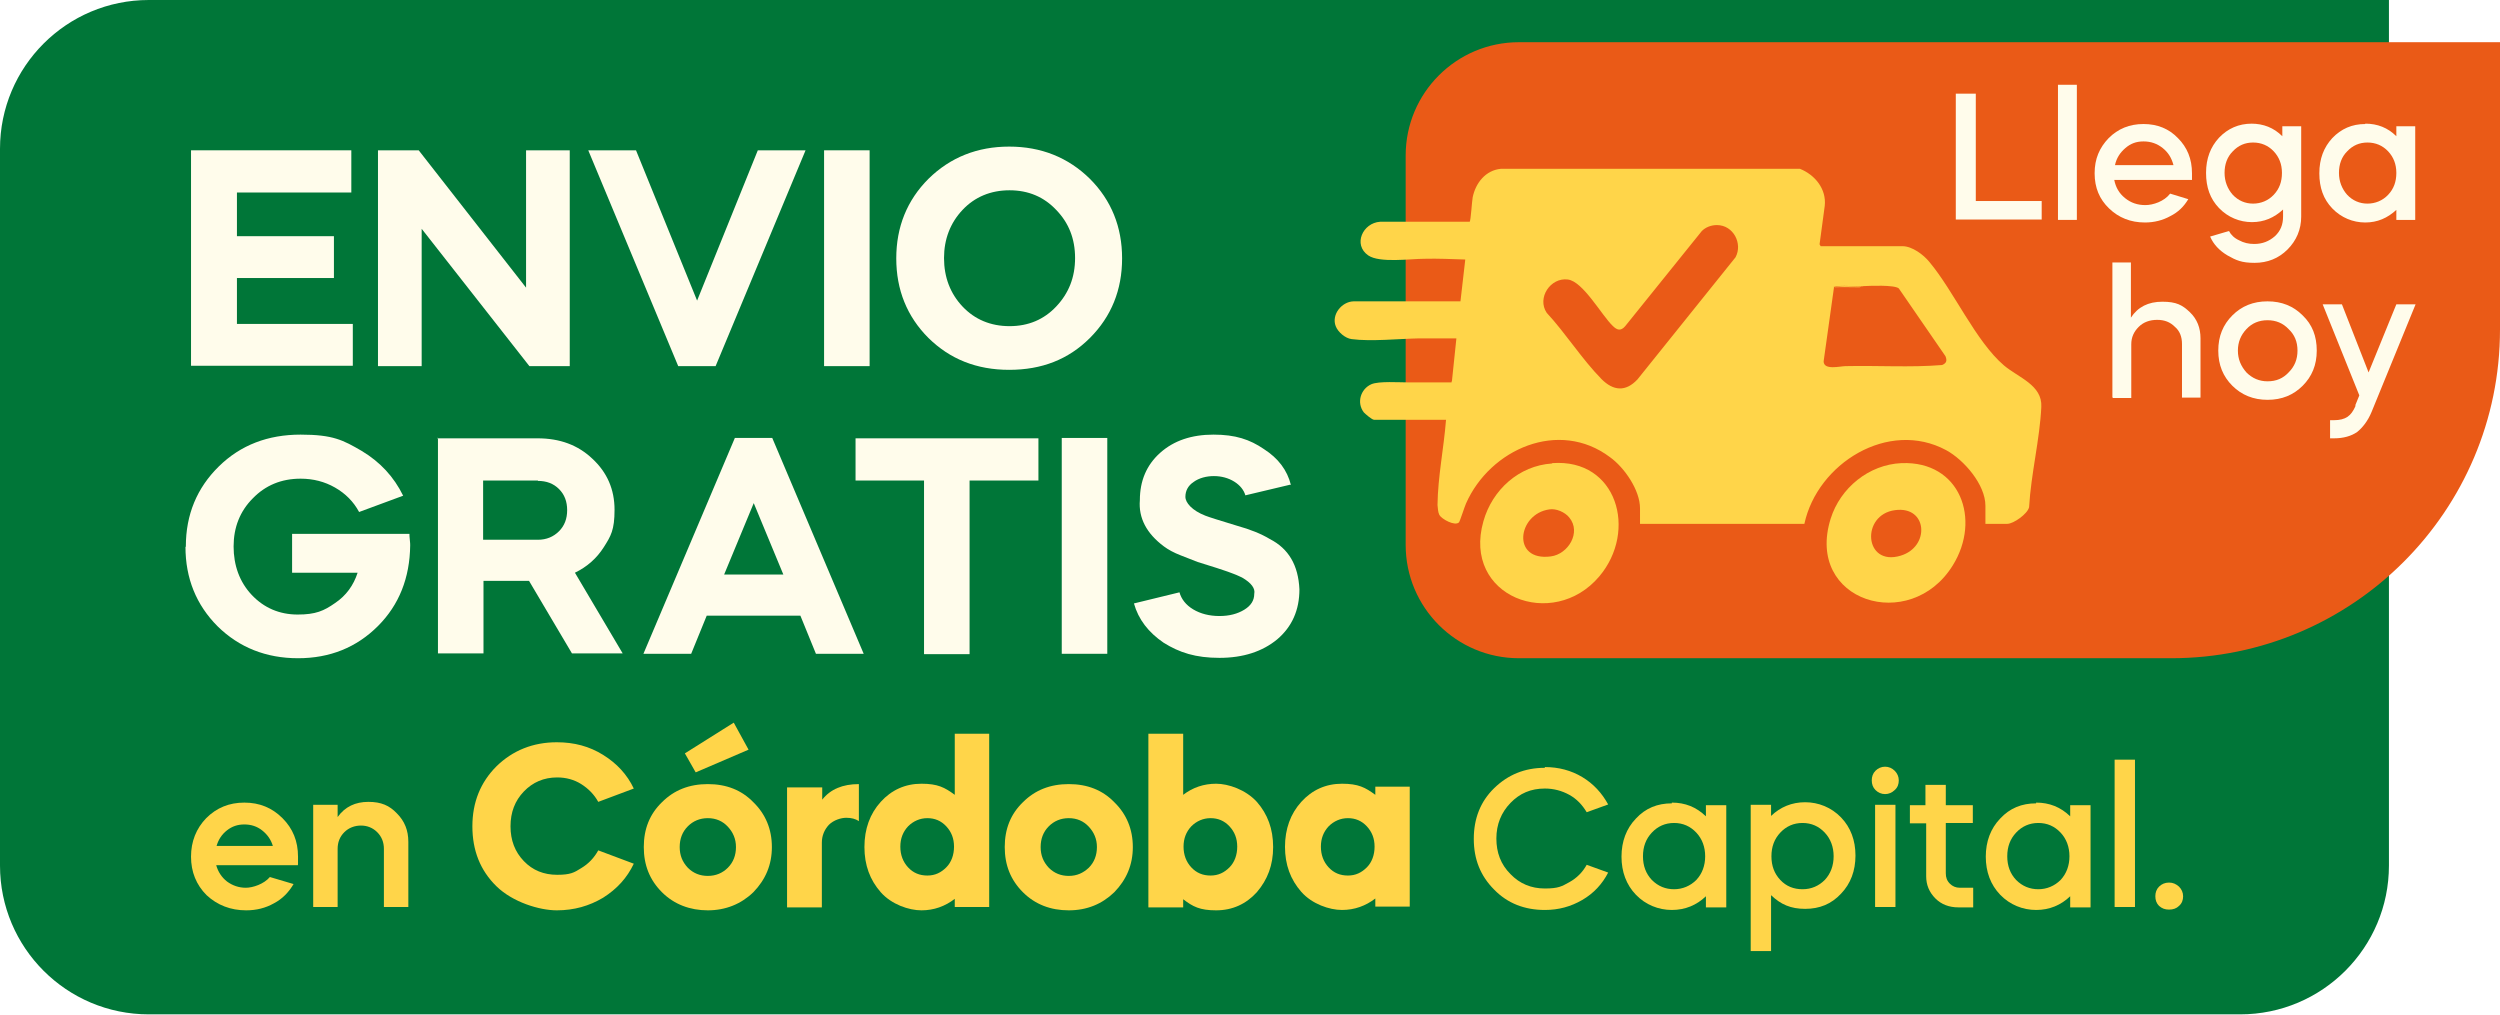
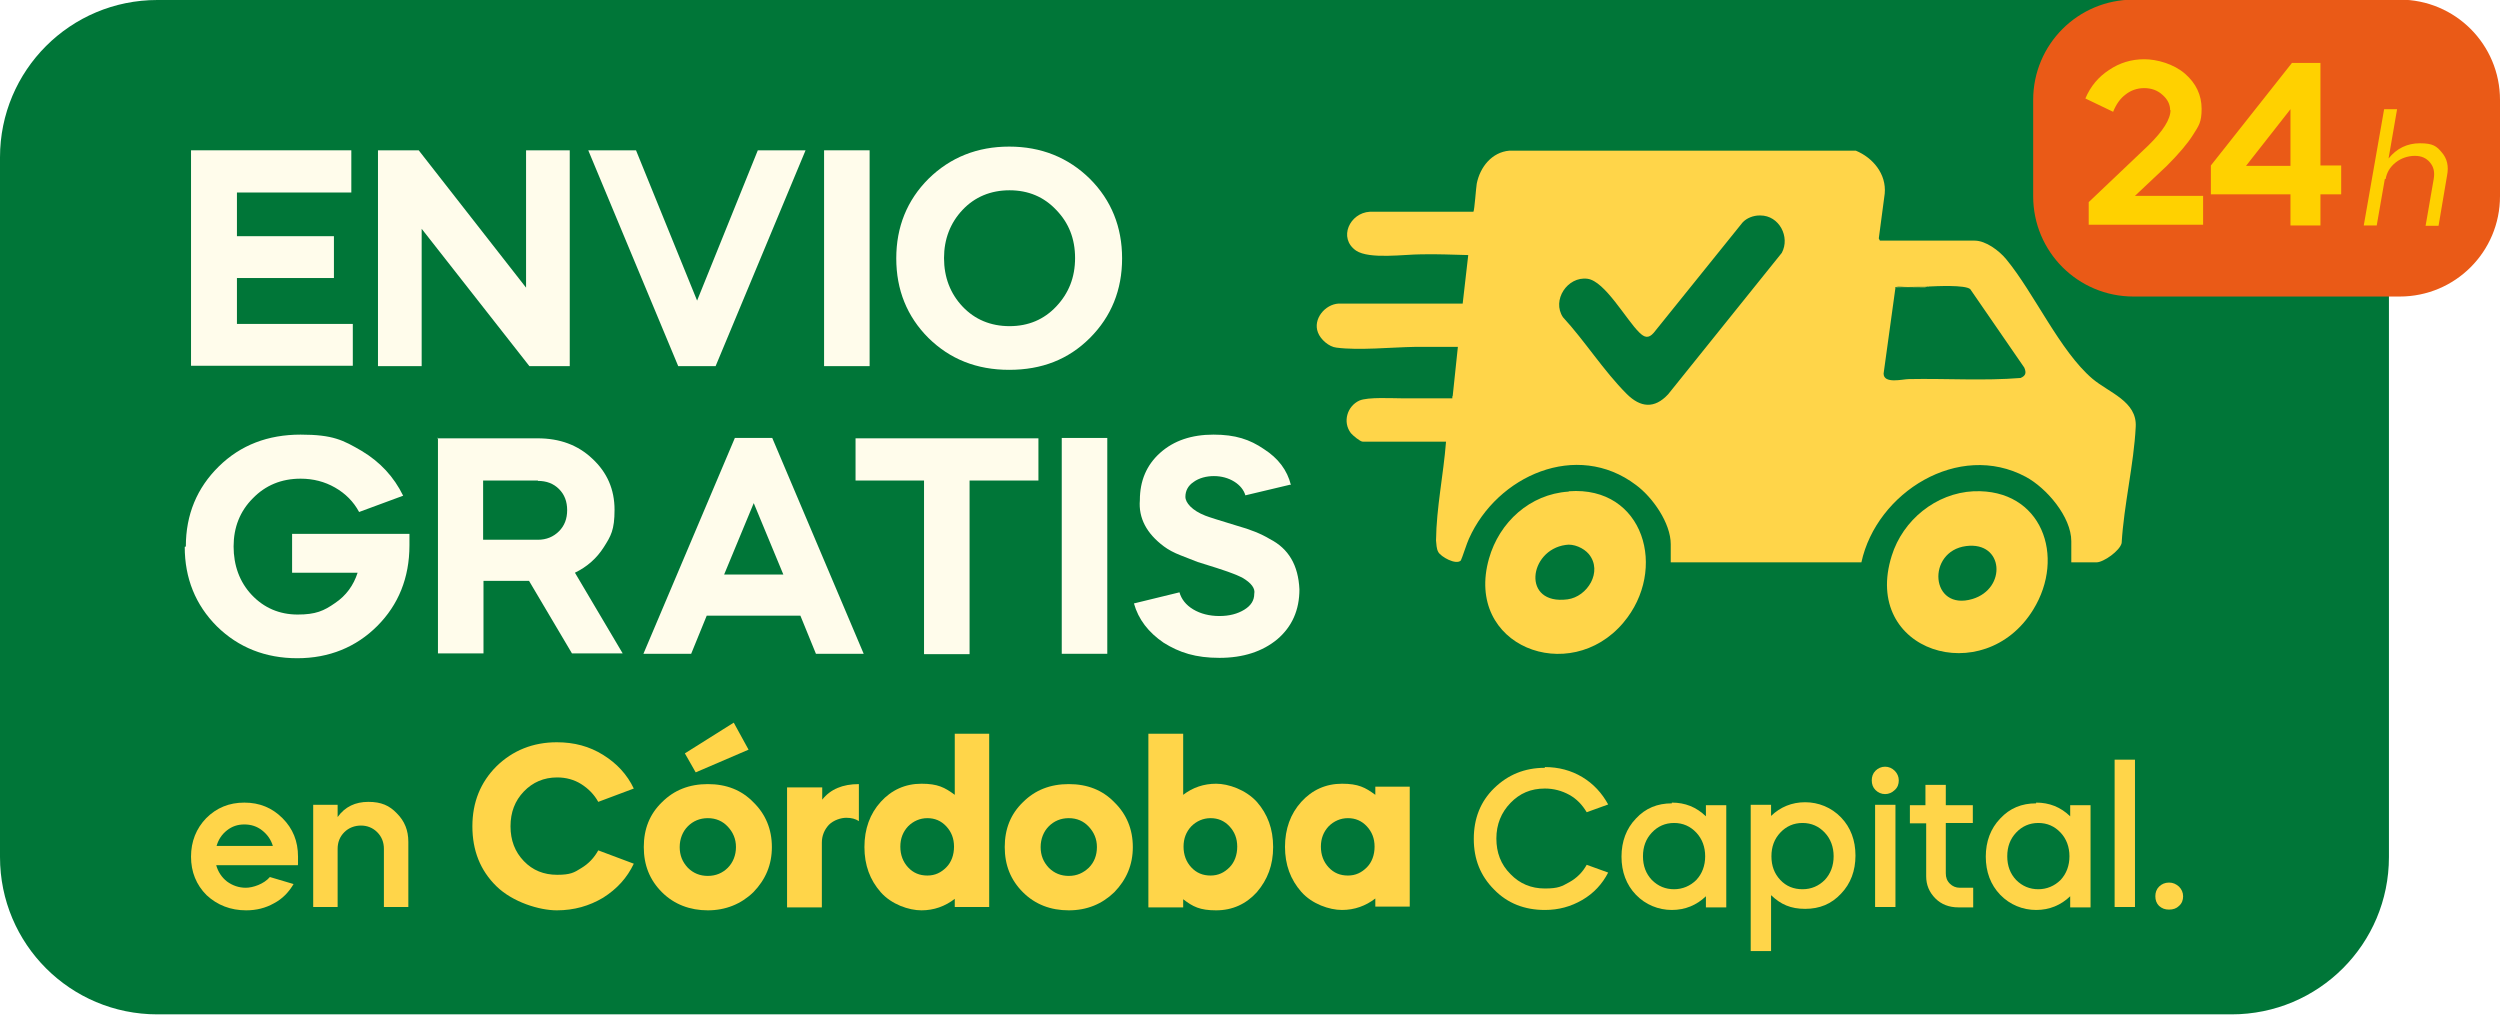
<svg xmlns="http://www.w3.org/2000/svg" id="Capa_2" version="1.1" viewBox="0 0 675.3 274">
  <defs>
    <style>
      .st0 {
        fill: #007638;
      }

      .st1 {
        fill: #ffd549;
      }

      .st2 {
        isolation: isolate;
      }

      .st3 {
        fill: #fffceb;
      }

      .st4 {
        fill: #ea5a17;
      }
+ 
+       .st5 {
+         fill: #ffd100;
+       }
    </style>
  </defs>
-   <path class="st0" d="M40.2,0h605.1v233.8c0,22.2-18,40.2-40.2,40.2H40.2c-22.2,0-40.2-18-40.2-40.2V40.2C0,18,18,0,40.2,0Z" />
-   <path class="st4" d="M468.5,11.4h176.2c16.9,0,30.6,13.7,30.6,30.6v105.2c0,16.9-13.7,30.6-30.6,30.6h-265v-77.6c0-49,39.8-88.8,88.8-88.8Z" transform="translate(1055 189.2) rotate(180)" />
+   <path class="st0" d="M42.5,0h602.8v231.5c0,23.5-19,42.5-42.5,42.5H42.5c-23.5,0-42.5-19-42.5-42.5V42.5C0,19,19,0,42.5,0Z" />
  <g>
-     <path class="st1" d="M392.2,102.9l1.2-11.5c-3.3,0-6.6,0-10,0-5.4.1-13.1.9-18.3.2-1.7-.2-3.7-1.9-4.3-3.5-1.2-3.1,1.6-6.6,4.8-6.7h28.9c0,0,1.3-11.3,1.3-11.3-3.6-.1-7.3-.3-11-.2-3.9,0-12.1,1.2-15.2-.9-4.2-2.9-1.5-8.8,3.2-9.1h24.2c.3-.4.6-5.6.8-6.6.8-3.9,3.5-7.3,7.6-7.7h80.8c4,1.6,7.2,5.4,6.7,10l-1.4,10.4.3.5h22.1c2.6,0,5.7,2.3,7.3,4.3,6.6,7.9,12.5,21.4,20.1,27.9,3.9,3.3,10.4,5.3,10.1,11.2-.4,8.7-2.8,18.2-3.3,27.1-.4,1.8-4.2,4.5-5.9,4.5h-5.9v-4.9c0-5.7-5.8-12.4-10.6-15-15.6-8.4-34.8,3.6-38.3,19.9h-44.4v-4.2c0-4.9-4.2-11-8.1-13.8-13.8-10.4-32.4-2.2-38.9,12.5-.4.9-1.6,4.7-1.9,5.1-1.1,1.1-4.7-.9-5.3-2-.4-.8-.4-1.9-.5-2.7.1-7.7,1.7-15.3,2.3-23h-19.4c-.6,0-2.3-1.5-2.8-2-2-2.6-.9-6.3,2-7.6,2-.9,7.7-.5,10.2-.5h11.5v-.2ZM463.7,60.8c-1.5,0-3,.6-4,1.6l-20.7,25.7c-1.2,1.4-2.2,1.1-3.4-.1-3-2.9-8-12-12.1-12.5-4.7-.6-8.4,5-5.7,9,5.1,5.5,9.5,12.5,14.8,17.9,3.2,3.2,6.5,3.5,9.7.1l26.5-33c2-3.7-.6-8.7-5-8.7h0ZM495.4,77.6l-2.8,20c0,2.5,4.5,1.3,5.9,1.3,8.7-.2,17.5.4,26.1-.3,1.2-.5,1.4-1.2.9-2.4l-12.6-18.3c-1.2-1-7.9-.7-9.8-.6-2.5.2-5.3-.4-7.8.2h0Z" />
-     <path class="st1" d="M419.3,125.1c17.5-1.3,23.1,18.3,12.7,30.6-12.5,14.8-37.1,5.5-31.3-14.9,2.4-8.5,9.6-15,18.5-15.6h0ZM418.5,137.6c-8.6,1.2-10.3,14.1.4,12.7,4.7-.6,8.3-6.5,5-10.5-1.2-1.5-3.6-2.5-5.4-2.2h0Z" />
-     <path class="st1" d="M513.7,125.1c15.8-.6,21.5,15.2,13.8,27.6-11.5,18.6-40,9.8-33-12.6,2.6-8.3,10.3-14.6,19.1-15h0ZM511.9,137.8c-9.3,1.2-8.4,15.3,1.5,12.3,8-2.4,7.3-13.5-1.5-12.3Z" />
-     <path class="st1" d="M392.2,102.9h-11.5,11.5Z" />
-     <path class="st1" d="M503.2,77.3s-.4.2-.9.3c-2.3,0-4.6-.1-6.9,0,2.5-.6,5.2-.1,7.8-.2h0Z" />
+     <path class="st1" d="M392.4,107l1.4-13.3h-11.6c-6.3.1-15.2,1-21.2.2-2-.2-4.3-2.2-5-4.1-1.4-3.6,1.9-7.6,5.6-7.8h33.5l1.5-13.1c-4.2-.1-8.5-.3-12.7-.2-4.5,0-14,1.4-17.6-1-4.9-3.4-1.7-10.2,3.7-10.5h28c.3-.5.7-6.5.9-7.6.9-4.5,4.1-8.5,8.8-8.9h93.6c4.6,1.9,8.3,6.3,7.8,11.6l-1.6,12.1.3.6h25.6c3,0,6.6,2.7,8.5,5,7.6,9.2,14.5,24.8,23.3,32.3,4.5,3.8,12.1,6.1,11.7,13-.5,10.1-3.2,21.1-3.8,31.4-.5,2.1-4.9,5.2-6.8,5.2h-6.8v-5.7c0-6.6-6.7-14.4-12.3-17.4-18.1-9.7-40.3,4.2-44.4,23.1h-51.5v-4.9c0-5.7-4.9-12.7-9.4-16-16-12.1-37.5-2.5-45.1,14.5-.5,1-1.9,5.4-2.2,5.9-1.3,1.3-5.4-1-6.1-2.3-.5-.9-.5-2.2-.6-3.1.1-8.9,2-17.7,2.7-26.7h-22.5c-.7,0-2.7-1.7-3.2-2.3-2.3-3-1-7.3,2.3-8.8,2.3-1,8.9-.6,11.8-.6h13.3v-.5ZM475.3,58.2c-1.7,0-3.5.7-4.6,1.9l-24,29.8c-1.4,1.6-2.5,1.3-3.9-.1-3.5-3.4-9.3-13.9-14-14.5-5.4-.7-9.7,5.8-6.6,10.4,5.9,6.4,11,14.5,17.2,20.7,3.7,3.7,7.5,4.1,11.2.1l30.7-38.2c2.3-4.3-.7-10.1-5.8-10.1h-.1ZM512,77.7l-3.2,23.2c0,2.9,5.2,1.5,6.8,1.5,10.1-.2,20.3.5,30.2-.3,1.4-.6,1.6-1.4,1-2.8l-14.6-21.2c-1.4-1.2-9.2-.8-11.4-.7-2.9.2-6.1-.5-9,.2h.1Z" />
+     <path class="st1" d="M423.8,132.7c20.3-1.5,26.8,21.2,14.7,35.5-14.5,17.2-43,6.4-36.3-17.3,2.8-9.9,11.1-17.4,21.4-18.1h.1ZM422.9,147.2c-10,1.4-11.9,16.3.5,14.7,5.4-.7,9.6-7.5,5.8-12.2-1.4-1.7-4.2-2.9-6.3-2.5h0Z" />
+     <path class="st1" d="M533.2,132.7c18.3-.7,24.9,17.6,16,32-13.3,21.6-46.4,11.4-38.2-14.6,3-9.6,11.9-16.9,22.1-17.4h.1ZM531.1,147.5c-10.8,1.4-9.7,17.7,1.7,14.3,9.3-2.8,8.5-15.6-1.7-14.3h0Z" />
+     <path class="st1" d="M392.4,107h-13.3,13.3Z" />
+     <path class="st1" d="M521,77.3s-.5.2-1,.3c-2.7,0-5.3-.1-8,0,2.9-.7,6-.1,9-.2h0Z" />
  </g>
  <g>
    <g class="st2">
      <path class="st3" d="M51.6,40.6h43.3v11.4h-30.9v11.8h26.2v11.3h-26.2v12.4h31.3v11.3h-43.7v-58.3h0Z" />
-       <path class="st3" d="M113.9,98.9h-11.8v-58.3h11l29,37.1v-37.1h11.8v58.3h-10.9l-29.1-37.1v37.1Z" />
+       <path class="st3" d="M113.9,98.9h-11.8v-58.3h11l29,37.1v-37.1h11.8v58.3h-10.9l-29.1-37.1v37.1h0Z" />
      <path class="st3" d="M193.3,98.9h-10.1l-24.3-58.3h12.9l16.5,40.6,16.4-40.6h12.9l-24.3,58.3h0Z" />
      <path class="st3" d="M234.9,98.9h-12.3v-58.3h12.3v58.3Z" />
      <path class="st3" d="M250.8,91.3c-5.8-5.8-8.7-13-8.7-21.5s2.9-15.7,8.7-21.5c5.9-5.8,13.2-8.7,21.8-8.7s15.9,2.9,21.8,8.7c5.8,5.8,8.7,13,8.7,21.5s-2.9,15.7-8.7,21.5-13,8.6-21.8,8.6-16-2.9-21.8-8.6ZM255,69.7c0,5.2,1.7,9.6,5,13.1s7.6,5.3,12.7,5.3,9.3-1.8,12.6-5.3c3.4-3.6,5.1-7.9,5.1-13.1s-1.7-9.5-5.1-13c-3.3-3.5-7.5-5.3-12.6-5.3s-9.4,1.8-12.7,5.3-5,7.9-5,13Z" />
    </g>
    <g class="st2">
-       <path class="st3" d="M50.2,147.6c0-8.6,3-15.8,8.9-21.6,5.9-5.8,13.3-8.6,22.1-8.6s11.5,1.5,16.5,4.4c5,3,8.7,7,11.2,12.1l-11.9,4.4c-1.5-2.8-3.7-5-6.5-6.6s-5.9-2.4-9.3-2.4c-5.2,0-9.5,1.8-12.9,5.3-3.5,3.5-5.2,7.9-5.2,13s1.6,9.6,4.9,13.1,7.5,5.3,12.4,5.3,7.1-1,10.1-3.1c3-2,5-4.8,6.1-8.2h-17.7v-10.5h31.7c0,.3,0,.8.1,1.6s.1,1.3.1,1.5c-.1,8.8-3,16.1-8.7,21.8-5.8,5.8-13,8.7-21.6,8.7s-15.9-2.9-21.7-8.6c-5.8-5.8-8.7-13-8.7-21.5h.1Z" />
-       <path class="st3" d="M118.1,118.4h27.1c6,0,10.9,1.8,14.8,5.5,4,3.7,6,8.3,6,13.8s-1,7.1-2.9,10.1-4.5,5.3-7.8,6.9l12.9,21.8h-13.7l-11.6-19.6h-12.3v19.6h-12.3v-58.3l-.2.2ZM145.3,129.8h-14.8v16h14.8c2.3,0,4.2-.8,5.7-2.3s2.2-3.4,2.2-5.7-.7-4.2-2.2-5.7-3.4-2.2-5.7-2.2h0Z" />
+       <path class="st3" d="M50.2,147.6c0-8.6,3-15.8,8.9-21.6,5.9-5.8,13.3-8.6,22.1-8.6s11.5,1.5,16.5,4.4c5,3,8.7,7,11.2,12.1l-11.9,4.4c-1.5-2.8-3.7-5-6.5-6.6s-5.9-2.4-9.3-2.4c-5.2,0-9.5,1.8-12.9,5.3-3.5,3.5-5.2,7.9-5.2,13s1.6,9.6,4.9,13.1,7.5,5.3,12.4,5.3,7.1-1,10.1-3.1c3-2,5-4.8,6.1-8.2h-17.7v-10.5h31.7c0,.3,0,.8,0,1.6s0,1.3,0,1.5c0,8.8-3,16.1-8.7,21.8s-13,8.7-21.6,8.7-15.9-2.9-21.7-8.6c-5.8-5.8-8.7-13-8.7-21.5h.1Z" />
+       <path class="st3" d="M118.1,118.4h27.1c6,0,10.9,1.8,14.8,5.5,4,3.7,6,8.3,6,13.8s-1,7.1-2.9,10.1-4.5,5.3-7.8,6.9l12.9,21.8h-13.7l-11.6-19.6h-12.3v19.6h-12.3v-58.3s-.2.2-.2.2ZM145.3,129.8h-14.8v16h14.8c2.3,0,4.2-.8,5.7-2.3s2.2-3.4,2.2-5.7-.7-4.2-2.2-5.7-3.4-2.2-5.7-2.2h0Z" />
    </g>
    <g class="st2">
-       <path class="st3" d="M186.7,176.6h-12.9l24.7-58.3h10.1l24.7,58.3h-12.9l-4.2-10.3h-25.3l-4.2,10.3h0ZM211.6,155.2l-8-19.3-8,19.3h16.1,0Z" />
+       <path class="st3" d="M186.7,176.6h-12.9l24.7-58.3h10.1l24.7,58.3h-12.9l-4.2-10.3h-25.3l-4.2,10.3h0ZM211.6,155.2l-8-19.3-8,19.3h16.1-.1Z" />
    </g>
    <g class="st2">
-       <path class="st3" d="M249.7,129.8h-18.6v-11.4h49.4v11.4h-18.6v46.9h-12.3v-46.9h0Z" />
+       <path class="st3" d="M249.7,129.8h-18.6v-11.4h49.4v11.4h-18.6v46.9h-12.3v-46.9h.1Z" />
      <path class="st3" d="M299.1,176.6h-12.3v-58.3h12.3v58.3Z" />
-       <path class="st3" d="M348.6,130.9l-12.2,2.9c-.4-1.4-1.4-2.7-3-3.7s-3.5-1.5-5.5-1.5-4,.5-5.5,1.6c-1.5,1-2.2,2.4-2.2,4s1.8,3.7,5.4,5.1c1,.4,3.9,1.3,8.5,2.7,3.6,1,6.6,2.2,8.9,3.6,5.1,2.6,7.7,7.1,8,13.6,0,5.6-2,10.1-6,13.5-4,3.3-9.2,5-15.6,5s-10.8-1.4-15.1-4.1c-4.1-2.8-6.8-6.3-8-10.6l12.3-3c.5,1.8,1.7,3.4,3.7,4.6,2,1.2,4.4,1.8,7.1,1.8s4.9-.6,6.7-1.7c1.8-1.1,2.7-2.5,2.7-4.3.3-1.4-.7-2.9-3.3-4.4-.5-.2-1.2-.6-2.3-1-1.2-.5-2-.7-2.2-.8l-2.4-.8-5.1-1.6-4.6-1.8c-1.8-.7-3.3-1.5-4.5-2.4-4.7-3.5-6.9-7.7-6.5-12.5,0-5.2,1.8-9.5,5.5-12.8s8.5-4.9,14.4-4.9,9.8,1.3,13.6,3.9c3.9,2.5,6.3,5.7,7.3,9.7h-.1Z" />
+       <path class="st3" d="M348.6,130.9l-12.2,2.9c-.4-1.4-1.4-2.7-3-3.7s-3.5-1.5-5.5-1.5-4,.5-5.5,1.6c-1.5,1-2.2,2.4-2.2,4s1.8,3.7,5.4,5.1c1,.4,3.9,1.3,8.5,2.7,3.6,1,6.6,2.2,8.9,3.6,5.1,2.6,7.7,7.1,8,13.6,0,5.6-2,10.1-6,13.5-4,3.3-9.2,5-15.6,5s-10.8-1.4-15.1-4.1c-4.1-2.8-6.8-6.3-8-10.6l12.3-3c.5,1.8,1.7,3.4,3.7,4.6,2,1.2,4.4,1.8,7.1,1.8s4.9-.6,6.7-1.7c1.8-1.1,2.7-2.5,2.7-4.3.3-1.4-.7-2.9-3.3-4.4-.5-.2-1.2-.6-2.3-1-1.2-.5-2-.7-2.2-.8l-2.4-.8-5.1-1.6-4.6-1.8c-1.8-.7-3.3-1.5-4.5-2.4-4.7-3.5-6.9-7.7-6.5-12.5,0-5.2,1.8-9.5,5.5-12.8s8.5-4.9,14.4-4.9,9.8,1.3,13.6,3.9c3.9,2.5,6.3,5.7,7.3,9.7h-.1,0Z" />
    </g>
  </g>
  <g>
    <path class="st1" d="M80.3,233.7h-21.9c.5,1.8,1.5,3.3,2.9,4.4,1.5,1.1,3.2,1.7,5.1,1.7s4.9-1,6.5-2.9l6.4,1.9c-1.3,2.2-3,4-5.3,5.2-2.3,1.3-4.8,1.9-7.5,1.9-4.2,0-7.8-1.4-10.7-4.1-2.8-2.8-4.2-6.3-4.2-10.4s1.4-7.6,4.1-10.4c2.8-2.8,6.2-4.2,10.3-4.2s7.5,1.4,10.3,4.2,4.2,6.2,4.2,10.4,0,1.5-.2,2.4h0ZM58.5,228.5h15.2c-.5-1.7-1.5-3.1-2.9-4.2-1.4-1.1-3-1.6-4.8-1.6s-3.3.5-4.7,1.6-2.3,2.5-2.8,4.2h0Z" />
-     <path class="st1" d="M84.6,245v-27.6h6.6v3.3c2-2.8,4.8-4.1,8.3-4.1s5.7,1,7.7,3.1c2.1,2.1,3.1,4.6,3.1,7.7v17.6h-6.6v-15.7c0-1.8-.6-3.3-1.8-4.5s-2.7-1.8-4.4-1.8-3.3.6-4.5,1.8-1.8,2.7-1.8,4.5v15.7h-6.6Z" />
+     <path class="st1" d="M84.6,245v-27.6h6.6v3.3c2-2.8,4.8-4.1,8.3-4.1s5.7,1,7.7,3.1c2.1,2.1,3.1,4.6,3.1,7.7v17.6h-6.6v-15.7c0-1.8-.6-3.3-1.8-4.5s-2.7-1.8-4.4-1.8-3.3.6-4.5,1.8-1.8,2.7-1.8,4.5v15.7s-6.6,0-6.6,0Z" />
    <path class="st1" d="M150.4,200.5c4.7,0,8.8,1.1,12.5,3.4,3.7,2.3,6.5,5.3,8.3,9.1l-9.6,3.6c-1.1-2-2.7-3.6-4.6-4.8s-4.1-1.8-6.5-1.8c-3.6,0-6.6,1.3-9,3.8s-3.6,5.6-3.6,9.4,1.2,6.9,3.6,9.4c2.4,2.5,5.4,3.7,9,3.7s4.6-.6,6.5-1.8c2-1.2,3.5-2.8,4.6-4.8l9.6,3.6c-1.8,3.8-4.5,6.8-8.3,9.2-3.7,2.2-7.8,3.4-12.5,3.4s-11.9-2.2-16.3-6.5c-4.4-4.3-6.5-9.7-6.5-16.2s2.2-11.9,6.5-16.2c4.4-4.3,9.9-6.5,16.3-6.5h0Z" />
-     <path class="st1" d="M178.8,241c-3.3-3.3-4.9-7.3-4.9-12.2s1.6-8.9,4.9-12.1c3.3-3.3,7.4-4.9,12.4-4.9s9.1,1.6,12.3,4.9c3.3,3.2,5,7.3,5,12.1s-1.7,8.8-5,12.2c-3.3,3.2-7.5,4.9-12.3,4.9s-9.1-1.6-12.4-4.9ZM191.2,236.6c2.2,0,4-.8,5.4-2.2,1.5-1.5,2.2-3.4,2.2-5.6s-.8-4-2.2-5.5-3.2-2.3-5.4-2.3-4,.8-5.4,2.2c-1.5,1.5-2.2,3.4-2.2,5.6s.7,4,2.2,5.6c1.5,1.5,3.3,2.2,5.4,2.2ZM187.9,208.6l-2.9-5.1,13.2-8.3,4,7.3-14.2,6.1h0Z" />
-     <path class="st1" d="M222.1,212.6v3.4c2.2-2.8,5.5-4.2,9.9-4.2v10c-.9-.6-2-.9-3.4-.9s-3.4.6-4.7,1.9c-1.2,1.3-1.9,2.9-1.9,4.8v17.5h-9.4v-32.4h9.5Z" />
-     <path class="st1" d="M233.5,228.8c0-4.9,1.5-9,4.4-12.2s6.6-4.9,11-4.9,6.3,1,9,3v-16.5h9.3v46.8h-9.3v-2.2c-2.6,2-5.6,3.1-9,3.1s-8.1-1.6-11-4.9c-2.9-3.3-4.4-7.3-4.4-12.2h0ZM250.5,221c-2,0-3.8.8-5.2,2.2-1.4,1.5-2.1,3.3-2.1,5.5s.7,4.1,2.1,5.6,3.1,2.2,5.2,2.2,3.7-.8,5.1-2.2,2.1-3.4,2.1-5.6-.7-4-2.1-5.5c-1.4-1.5-3.1-2.2-5.1-2.2h0Z" />
-     <path class="st1" d="M276.3,241c-3.3-3.3-4.9-7.3-4.9-12.2s1.6-8.9,4.9-12.1c3.3-3.3,7.4-4.9,12.4-4.9s9.1,1.6,12.3,4.9c3.3,3.2,5,7.3,5,12.1s-1.7,8.8-5,12.2c-3.3,3.2-7.4,4.9-12.3,4.9s-9.1-1.6-12.4-4.9ZM288.7,236.6c2.2,0,3.9-.8,5.4-2.2,1.5-1.5,2.2-3.4,2.2-5.6s-.8-4-2.2-5.5c-1.4-1.5-3.2-2.3-5.4-2.3s-4,.8-5.4,2.2c-1.5,1.5-2.2,3.4-2.2,5.6s.7,4,2.2,5.6c1.5,1.5,3.3,2.2,5.4,2.2Z" />
+     <path class="st1" d="M178.8,241c-3.3-3.3-4.9-7.3-4.9-12.2s1.6-8.9,4.9-12.1c3.3-3.3,7.4-4.9,12.4-4.9s9.1,1.6,12.3,4.9c3.3,3.2,5,7.3,5,12.1s-1.7,8.8-5,12.2c-3.3,3.2-7.5,4.9-12.3,4.9s-9.1-1.6-12.4-4.9ZM191.2,236.6c2.2,0,4-.8,5.4-2.2s2.2-3.4,2.2-5.6-.8-4-2.2-5.5-3.2-2.3-5.4-2.3-4,.8-5.4,2.2-2.2,3.4-2.2,5.6.7,4,2.2,5.6c1.5,1.5,3.3,2.2,5.4,2.2ZM187.9,208.6l-2.9-5.1,13.2-8.3,4,7.3-14.2,6.1h-.1Z" />
+     <path class="st1" d="M222.1,212.6v3.4c2.2-2.8,5.5-4.2,9.9-4.2v10c-.9-.6-2-.9-3.4-.9s-3.4.6-4.7,1.9c-1.2,1.3-1.9,2.9-1.9,4.8v17.5h-9.4v-32.4h9.5,0Z" />
+     <path class="st1" d="M233.5,228.8c0-4.9,1.5-9,4.4-12.2s6.6-4.9,11-4.9,6.3,1,9,3v-16.5h9.3v46.8h-9.3v-2.2c-2.6,2-5.6,3.1-9,3.1s-8.1-1.6-11-4.9c-2.9-3.3-4.4-7.3-4.4-12.2h0ZM250.5,221c-2,0-3.8.8-5.2,2.2-1.4,1.5-2.1,3.3-2.1,5.5s.7,4.1,2.1,5.6,3.1,2.2,5.2,2.2,3.7-.8,5.1-2.2c1.4-1.4,2.1-3.4,2.1-5.6s-.7-4-2.1-5.5-3.1-2.2-5.1-2.2h0Z" />
+     <path class="st1" d="M276.3,241c-3.3-3.3-4.9-7.3-4.9-12.2s1.6-8.9,4.9-12.1c3.3-3.3,7.4-4.9,12.4-4.9s9.1,1.6,12.3,4.9c3.3,3.2,5,7.3,5,12.1s-1.7,8.8-5,12.2c-3.3,3.2-7.4,4.9-12.3,4.9s-9.1-1.6-12.4-4.9ZM288.7,236.6c2.2,0,3.9-.8,5.4-2.2,1.5-1.5,2.2-3.4,2.2-5.6s-.8-4-2.2-5.5c-1.4-1.5-3.2-2.3-5.4-2.3s-4,.8-5.4,2.2-2.2,3.4-2.2,5.6.7,4,2.2,5.6c1.5,1.5,3.3,2.2,5.4,2.2Z" />
    <path class="st1" d="M310.2,245v-46.8h9.4v16.5c2.6-2,5.6-3,8.9-3s8,1.6,11,4.9c2.9,3.3,4.4,7.3,4.4,12.2s-1.5,8.8-4.4,12.2c-2.9,3.2-6.6,4.9-11,4.9s-6.3-1-8.9-3v2.2h-9.4ZM327,221c-2,0-3.8.8-5.2,2.2-1.4,1.5-2.1,3.3-2.1,5.5s.7,4.1,2.1,5.6,3.1,2.2,5.2,2.2,3.7-.8,5.1-2.2,2.1-3.4,2.1-5.6-.7-4-2.1-5.5-3.1-2.2-5.1-2.2h0Z" />
    <path class="st1" d="M347.1,228.8c0-4.9,1.5-9,4.4-12.2s6.6-4.9,11-4.9,6.3,1,9,3v-2.2h9.3v32.4h-9.3v-2.2c-2.6,2-5.6,3.1-9,3.1s-8.1-1.6-11-4.9c-2.9-3.3-4.4-7.3-4.4-12.2h0ZM364.1,221c-2,0-3.8.8-5.2,2.2-1.4,1.5-2.1,3.3-2.1,5.5s.7,4.1,2.1,5.6,3.1,2.2,5.2,2.2,3.7-.8,5.1-2.2,2.1-3.4,2.1-5.6-.7-4-2.1-5.5-3.1-2.2-5.1-2.2Z" />
-     <path class="st1" d="M417.3,207.2c3.7,0,7.1.9,10.1,2.7s5.3,4.3,7,7.4l-5.8,2.1c-1.2-2-2.7-3.6-4.7-4.7-2-1.1-4.2-1.7-6.6-1.7-3.8,0-6.8,1.3-9.3,3.9-2.5,2.6-3.8,5.8-3.8,9.6s1.2,7,3.8,9.6c2.5,2.6,5.6,3.9,9.3,3.9s4.6-.6,6.6-1.7,3.6-2.7,4.7-4.7l5.8,2.1c-1.6,3.1-3.9,5.6-7,7.4s-6.4,2.7-10.1,2.7c-5.5,0-10.1-1.8-13.7-5.5-3.7-3.7-5.5-8.2-5.5-13.7s1.8-10.1,5.5-13.7,8.2-5.5,13.7-5.5h0v-.2Z" />
-     <path class="st1" d="M451.6,216.8c3.6,0,6.6,1.2,9.2,3.7v-3h5.5v27.6h-5.5v-3c-2.5,2.4-5.6,3.7-9.2,3.7s-7.1-1.4-9.7-4.1c-2.6-2.7-3.9-6.2-3.9-10.3s1.3-7.6,3.9-10.3c2.6-2.8,5.8-4.1,9.7-4.1h0v-.2ZM452.2,222.3c-2.4,0-4.4.9-6,2.6-1.6,1.7-2.4,3.8-2.4,6.4s.8,4.7,2.4,6.4c1.7,1.7,3.7,2.5,6,2.5s4.4-.9,6-2.5c1.6-1.7,2.4-3.9,2.4-6.4s-.8-4.7-2.4-6.4-3.6-2.6-6-2.6Z" />
-     <path class="st1" d="M478.4,256.9h-5.5v-39.5h5.5v3c2.5-2.4,5.6-3.7,9.2-3.7s7.1,1.4,9.7,4.1c2.6,2.7,3.9,6.2,3.9,10.3s-1.3,7.6-3.9,10.3c-2.6,2.8-5.8,4.1-9.7,4.1s-6.6-1.2-9.2-3.7v14.9h0v.2ZM486.9,222.3c-2.4,0-4.4.9-6,2.6-1.6,1.7-2.4,3.8-2.4,6.4s.8,4.7,2.4,6.4,3.6,2.5,6,2.5,4.4-.9,6-2.5c1.6-1.7,2.4-3.9,2.4-6.4s-.8-4.7-2.4-6.4-3.6-2.6-6-2.6Z" />
+     <path class="st1" d="M417.3,207.2c3.7,0,7.1.9,10.1,2.7s5.3,4.3,7,7.4l-5.8,2.1c-1.2-2-2.7-3.6-4.7-4.7-2-1.1-4.2-1.7-6.6-1.7-3.8,0-6.8,1.3-9.3,3.9-2.5,2.6-3.8,5.8-3.8,9.6s1.2,7,3.8,9.6c2.5,2.6,5.6,3.9,9.3,3.9s4.6-.6,6.6-1.7,3.6-2.7,4.7-4.7l5.8,2.1c-1.6,3.1-3.9,5.6-7,7.4s-6.4,2.7-10.1,2.7c-5.5,0-10.1-1.8-13.7-5.5-3.7-3.7-5.5-8.2-5.5-13.7s1.8-10.1,5.5-13.7,8.2-5.5,13.7-5.5h0v-.2h0Z" />
+     <path class="st1" d="M451.6,216.8c3.6,0,6.6,1.2,9.2,3.7v-3h5.5v27.6h-5.5v-3c-2.5,2.4-5.6,3.7-9.2,3.7s-7.1-1.4-9.7-4.1c-2.6-2.7-3.9-6.2-3.9-10.3s1.3-7.6,3.9-10.3c2.6-2.8,5.8-4.1,9.7-4.1h0v-.2h0ZM452.2,222.3c-2.4,0-4.4.9-6,2.6-1.6,1.7-2.4,3.8-2.4,6.4s.8,4.7,2.4,6.4c1.7,1.7,3.7,2.5,6,2.5s4.4-.9,6-2.5c1.6-1.7,2.4-3.9,2.4-6.4s-.8-4.7-2.4-6.4-3.6-2.6-6-2.6Z" />
+     <path class="st1" d="M478.4,256.9h-5.5v-39.5h5.5v3c2.5-2.4,5.6-3.7,9.2-3.7s7.1,1.4,9.7,4.1c2.6,2.7,3.9,6.2,3.9,10.3s-1.3,7.6-3.9,10.3c-2.6,2.8-5.8,4.1-9.7,4.1s-6.6-1.2-9.2-3.7v14.9h0v.2h0ZM486.9,222.3c-2.4,0-4.4.9-6,2.6-1.6,1.7-2.4,3.8-2.4,6.4s.8,4.7,2.4,6.4,3.6,2.5,6,2.5,4.4-.9,6-2.5c1.6-1.7,2.4-3.9,2.4-6.4s-.8-4.7-2.4-6.4-3.6-2.6-6-2.6Z" />
    <path class="st1" d="M506.6,213.4c-.7-.7-1-1.6-1-2.6s.3-1.9,1-2.6c.7-.7,1.6-1.1,2.6-1.1s1.9.4,2.6,1.1c.7.7,1.1,1.6,1.1,2.6s-.3,1.9-1.1,2.6c-.7.7-1.6,1.1-2.6,1.1s-1.9-.4-2.6-1.1ZM512,245h-5.5v-27.6h5.5v27.6Z" />
-     <path class="st1" d="M515.9,222.3v-4.8h4.2v-5.5h5.5v5.5h7.3v4.8h-7.3v13.6c0,1.1.3,2,1.1,2.8.7.7,1.6,1.1,2.7,1.1h3.6v5.3h-4c-2.5,0-4.6-.8-6.2-2.4-1.7-1.7-2.5-3.7-2.5-6v-14.3h-4.4Z" />
-     <path class="st1" d="M550,216.8c3.6,0,6.6,1.2,9.2,3.7v-3h5.5v27.6h-5.5v-3c-2.5,2.4-5.6,3.7-9.2,3.7s-7.1-1.4-9.7-4.1c-2.6-2.7-3.9-6.2-3.9-10.3s1.3-7.6,3.9-10.3c2.6-2.8,5.8-4.1,9.7-4.1h0v-.2ZM550.6,222.3c-2.4,0-4.4.9-6,2.6-1.6,1.7-2.4,3.8-2.4,6.4s.8,4.7,2.4,6.4c1.7,1.7,3.7,2.5,6,2.5s4.4-.9,6-2.5c1.6-1.7,2.4-3.9,2.4-6.4s-.8-4.7-2.4-6.4-3.6-2.6-6-2.6Z" />
+     <path class="st1" d="M515.9,222.3v-4.8h4.2v-5.5h5.5v5.5h7.3v4.8h-7.3v13.6c0,1.1.3,2,1.1,2.8.7.7,1.6,1.1,2.7,1.1h3.6v5.3h-4c-2.5,0-4.6-.8-6.2-2.4-1.7-1.7-2.5-3.7-2.5-6v-14.3h-4.4,0Z" />
+     <path class="st1" d="M550,216.8c3.6,0,6.6,1.2,9.2,3.7v-3h5.5v27.6h-5.5v-3c-2.5,2.4-5.6,3.7-9.2,3.7s-7.1-1.4-9.7-4.1c-2.6-2.7-3.9-6.2-3.9-10.3s1.3-7.6,3.9-10.3c2.6-2.8,5.8-4.1,9.7-4.1h0v-.2h0ZM550.6,222.3c-2.4,0-4.4.9-6,2.6-1.6,1.7-2.4,3.8-2.4,6.4s.8,4.7,2.4,6.4c1.7,1.7,3.7,2.5,6,2.5s4.4-.9,6-2.5c1.6-1.7,2.4-3.9,2.4-6.4s-.8-4.7-2.4-6.4-3.6-2.6-6-2.6Z" />
    <path class="st1" d="M576.7,245h-5.5v-39.8h5.5v39.8Z" />
    <path class="st1" d="M583.2,244.7c-.7-.7-1-1.6-1-2.6s.3-1.9,1-2.6c.7-.7,1.6-1.1,2.7-1.1s1.9.4,2.7,1.1c.7.7,1.1,1.6,1.1,2.6s-.3,1.9-1.1,2.6c-.7.7-1.6,1-2.7,1s-1.9-.3-2.7-1Z" />
  </g>
  <g>
+     <path class="st4" d="M648.2,80.1h-71.9c-15,0-27.1-12.1-27.1-27.1v-26c0-15,12.1-27.1,27.1-27.1h71.9c15,0,27.1,12.1,27.1,27.1v26c0,15-12.1,27.1-27.1,27.1Z" />
    <g>
-       <path class="st3" d="M528.3,25.3h5.4v29h17.8v5h-23.2V25.3h0Z" />
-       <path class="st3" d="M561,59.4h-5.1V22.9h5.1v36.5Z" />
-       <path class="st3" d="M592.1,48.6h-21c.4,2,1.3,3.6,2.9,4.9s3.4,1.9,5.5,1.9,5.1-1,6.7-3.1l4.9,1.5c-1.2,2-2.7,3.5-4.9,4.6-2,1.1-4.3,1.7-6.8,1.7-3.9,0-7.1-1.3-9.7-3.8-2.6-2.5-3.9-5.6-3.9-9.5s1.3-6.9,3.8-9.5c2.5-2.5,5.6-3.8,9.4-3.8s6.9,1.3,9.3,3.8c2.5,2.5,3.8,5.6,3.8,9.5s0,.7,0,1.9h0ZM571.2,44.6h15.9c-.5-1.9-1.4-3.4-2.9-4.6-1.5-1.2-3.2-1.8-5.2-1.8s-3.5.6-4.9,1.8-2.4,2.7-2.8,4.6h0Z" />
-       <path class="st3" d="M608.1,33.4c3.3,0,6.1,1.1,8.4,3.4v-2.7h5.1v24.4c0,3.5-1.3,6.5-3.7,8.9-2.4,2.4-5.4,3.6-8.9,3.6s-5-.7-7.3-2c-2.2-1.3-3.8-3-4.7-5.1l5.1-1.5c.5,1,1.4,1.9,2.7,2.5,1.3.7,2.6,1,4.1,1,2.2,0,4-.7,5.6-2.1,1.5-1.4,2.2-3.1,2.2-5.3v-1.9c-2.4,2.2-5.1,3.4-8.4,3.4s-6.5-1.3-8.9-3.8c-2.4-2.5-3.5-5.6-3.5-9.5s1.2-7,3.5-9.5c2.4-2.5,5.3-3.8,8.9-3.8h0ZM608.6,38.5c-2.2,0-4,.8-5.5,2.4-1.5,1.5-2.2,3.5-2.2,5.8s.8,4.3,2.2,5.9c1.5,1.6,3.4,2.4,5.5,2.4s4.1-.8,5.6-2.4c1.5-1.6,2.2-3.5,2.2-5.9s-.8-4.3-2.2-5.8c-1.5-1.6-3.4-2.4-5.6-2.4Z" />
-       <path class="st3" d="M638.9,33.4c3.3,0,6.1,1.1,8.4,3.4v-2.7h5.1v25.3h-5.1v-2.7c-2.4,2.2-5.1,3.4-8.4,3.4s-6.5-1.3-8.9-3.8c-2.4-2.5-3.5-5.6-3.5-9.5s1.2-7,3.5-9.5c2.4-2.5,5.3-3.8,8.9-3.8h0ZM639.5,38.5c-2.2,0-4,.8-5.5,2.4-1.5,1.5-2.2,3.5-2.2,5.8s.8,4.3,2.2,5.9c1.5,1.6,3.4,2.4,5.5,2.4s4.1-.8,5.6-2.4c1.5-1.6,2.2-3.5,2.2-5.9s-.8-4.3-2.2-5.8c-1.5-1.6-3.4-2.4-5.6-2.4Z" />
-     </g>
-     <g>
-       <path class="st3" d="M570.6,107.4v-36.5h5v14.9c1.9-2.9,4.7-4.3,8.5-4.3s5.4.9,7.4,2.8,2.9,4.3,2.9,7.1v16h-5v-14.5c0-1.9-.6-3.5-1.9-4.6-1.3-1.3-2.8-1.9-4.8-1.9s-3.7.6-5,1.9c-1.3,1.3-2,2.8-2,4.7v14.5h-5v-.2Z" />
-       <path class="st3" d="M612.5,108c-3.8,0-7-1.3-9.5-3.8-2.5-2.5-3.8-5.6-3.8-9.5s1.3-7,3.8-9.5,5.6-3.8,9.5-3.8,7,1.3,9.5,3.8c2.6,2.5,3.8,5.6,3.8,9.5s-1.3,7-3.8,9.5c-2.5,2.5-5.6,3.8-9.5,3.8ZM612.5,103c2.4,0,4.2-.8,5.7-2.4,1.6-1.6,2.4-3.5,2.4-5.9s-.8-4.3-2.4-5.8c-1.5-1.6-3.4-2.4-5.7-2.4s-4.2.8-5.7,2.4c-1.5,1.6-2.3,3.5-2.3,5.8s.8,4.2,2.3,5.9c1.6,1.6,3.5,2.4,5.7,2.4Z" />
-       <path class="st3" d="M636.2,109.5l1.1-2.7-9.9-24.6h5.2l7.2,18.4,7.5-18.4h5.2l-11.9,29.1c-1,2.4-2.4,4.2-3.9,5.4-1.6,1.1-3.7,1.7-6.2,1.7h-1.1v-4.9h1.1c1.5,0,2.7-.3,3.6-.9s1.6-1.6,2.2-3h0Z" />
+       <path class="st5" d="M644.2,48.3l-2.2,12.6h-3.5l5.5-31.4h3.5l-2.3,13.3c2.2-2.7,5-4.1,8.5-4.1s4.5.8,5.9,2.5c1.4,1.6,1.9,3.7,1.4,6.2l-2.3,13.6h-3.5l2.2-12.7c.3-1.8,0-3.2-1-4.4-1-1.2-2.3-1.8-4.1-1.8s-3.7.6-5.2,1.8c-1.5,1.2-2.4,2.7-2.7,4.5Z" />
+       <g>
+         <path class="st5" d="M586.2,29.8c0-1.6-.7-3-2.1-4.2-1.3-1.2-3-1.8-4.9-1.8s-3.6.6-5,1.7c-1.5,1.1-2.6,2.7-3.4,4.7l-7.5-3.6c1.4-3.3,3.5-5.8,6.4-7.7,2.8-1.9,6-2.9,9.5-2.9s8,1.3,11,3.9c3,2.6,4.5,5.8,4.5,9.5s-.8,4.6-2.3,7c-1.5,2.4-3.9,5.2-7.1,8.4l-8.6,8.1h18.4v7.8h-30.9v-6.1l16.1-15.3c4-3.9,6-7.1,6-9.6Z" />
+         <path class="st5" d="M618.7,60.9v-8.4h-21.5v-7.8l21.9-27.7h7.7v27.7h5.6v7.8h-5.6v8.4h-8.1ZM618.7,29.5l-12,15.3h12v-15.3Z" />
+       </g>
    </g>
  </g>
</svg>
